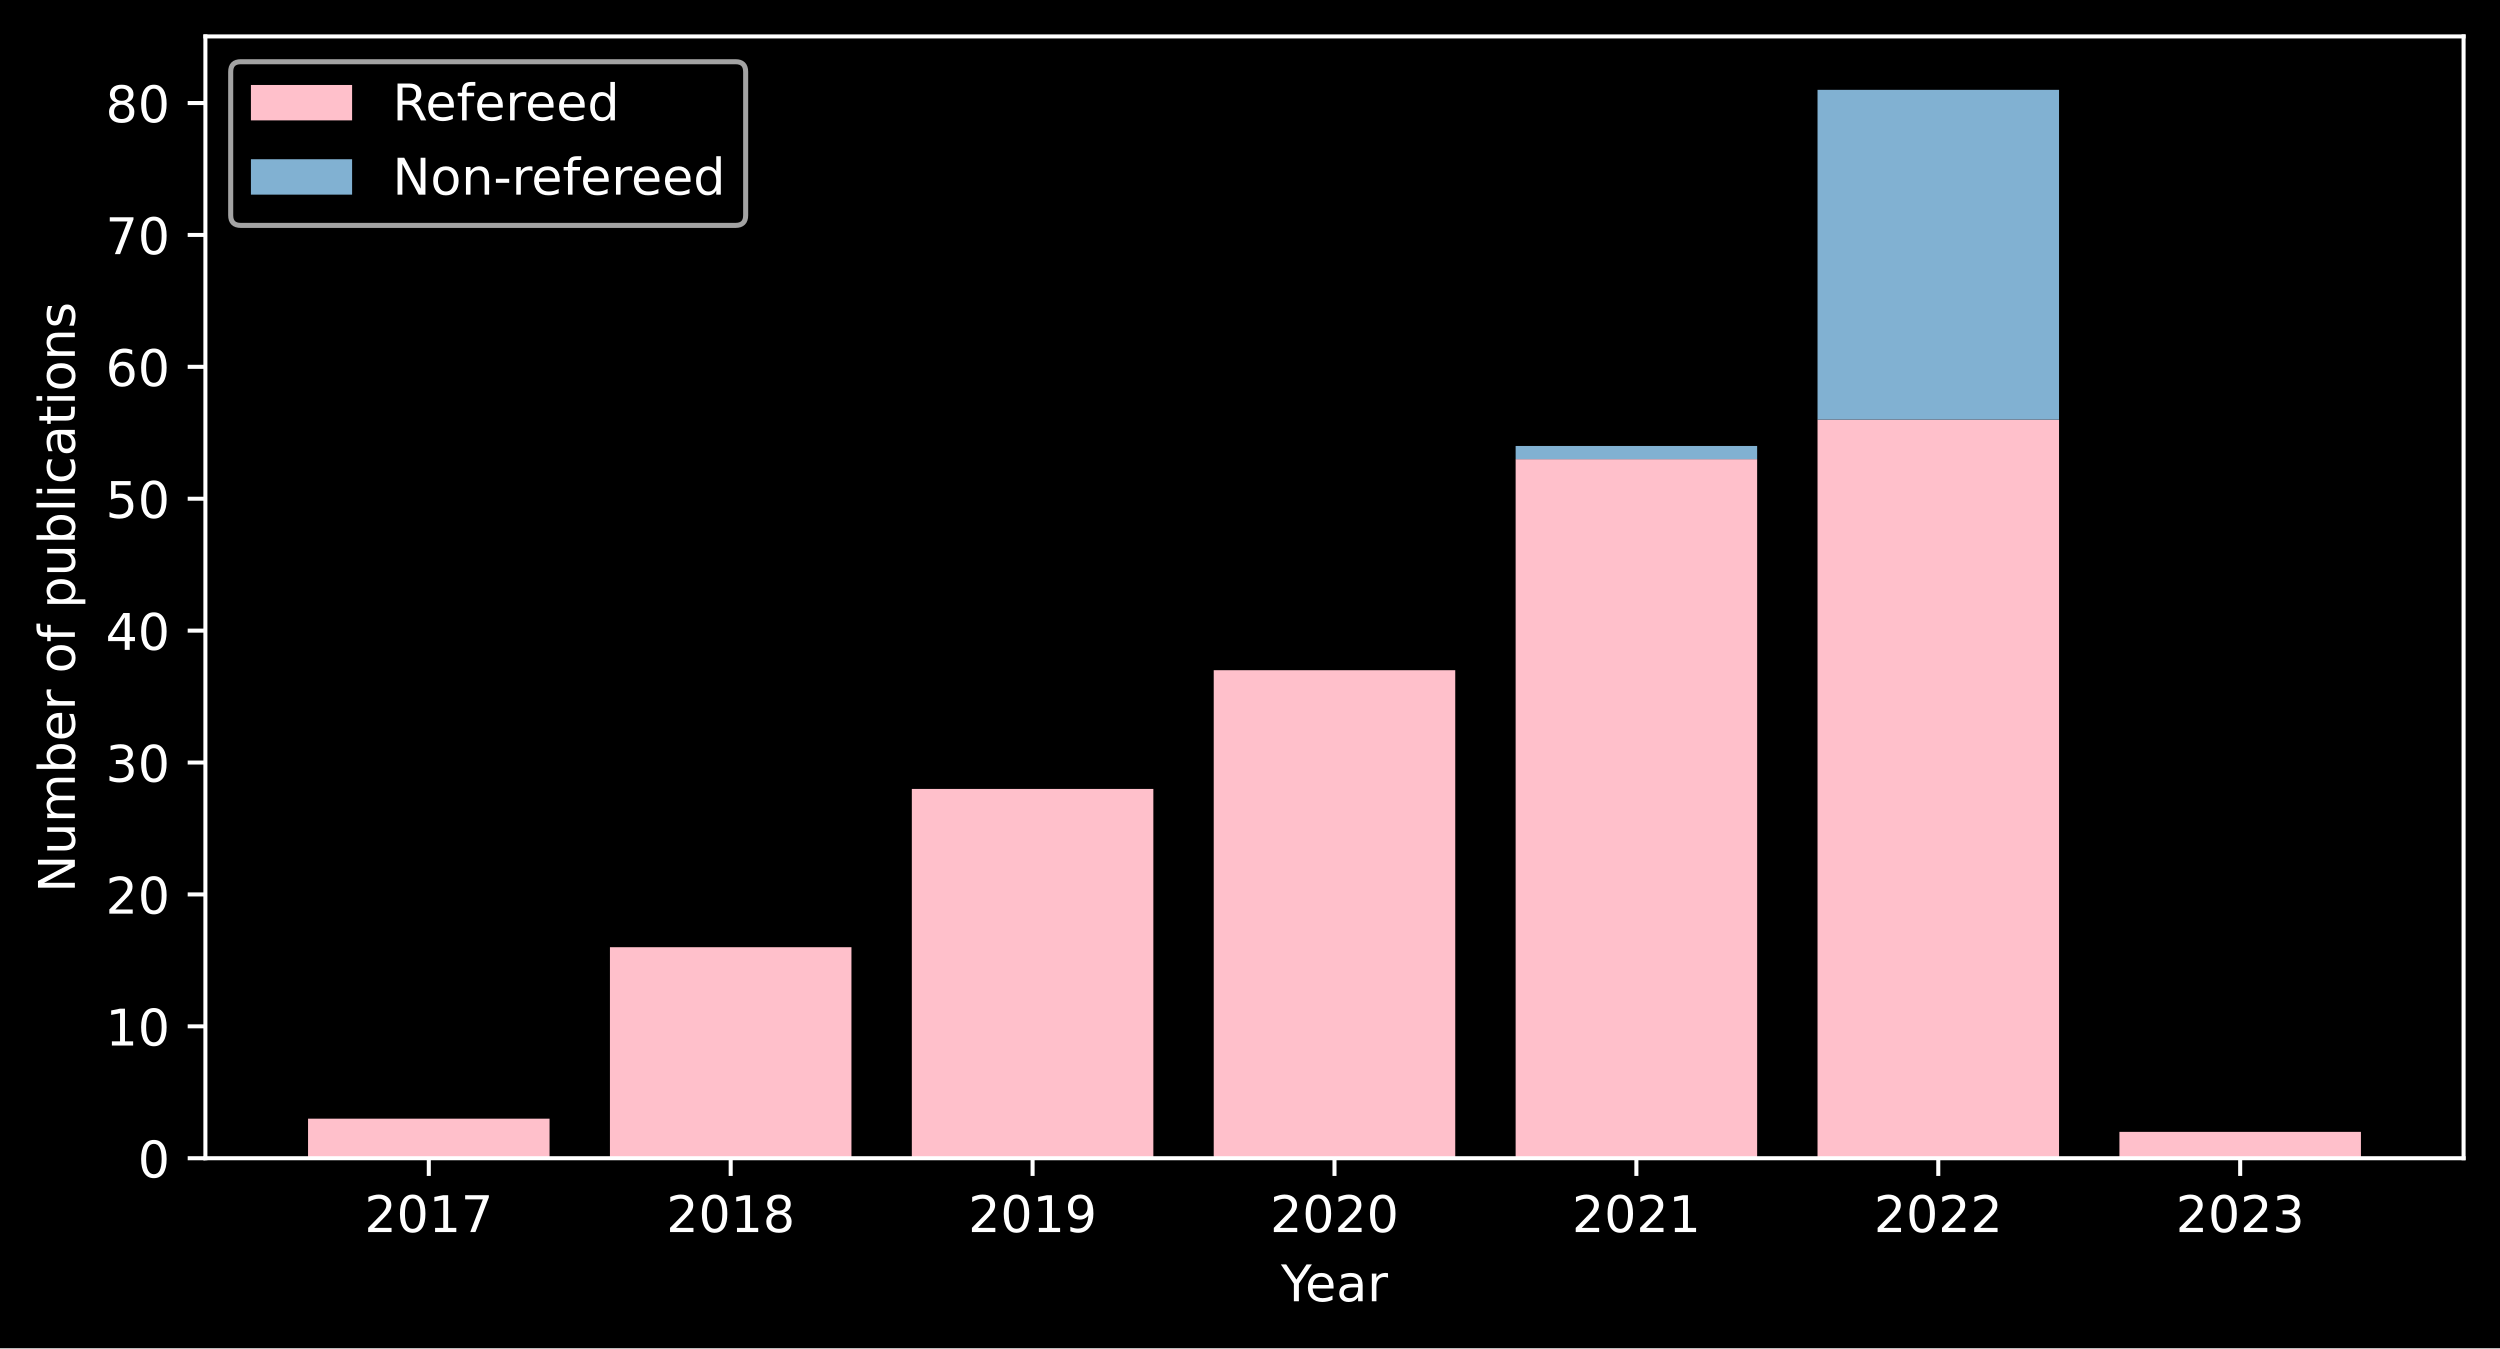
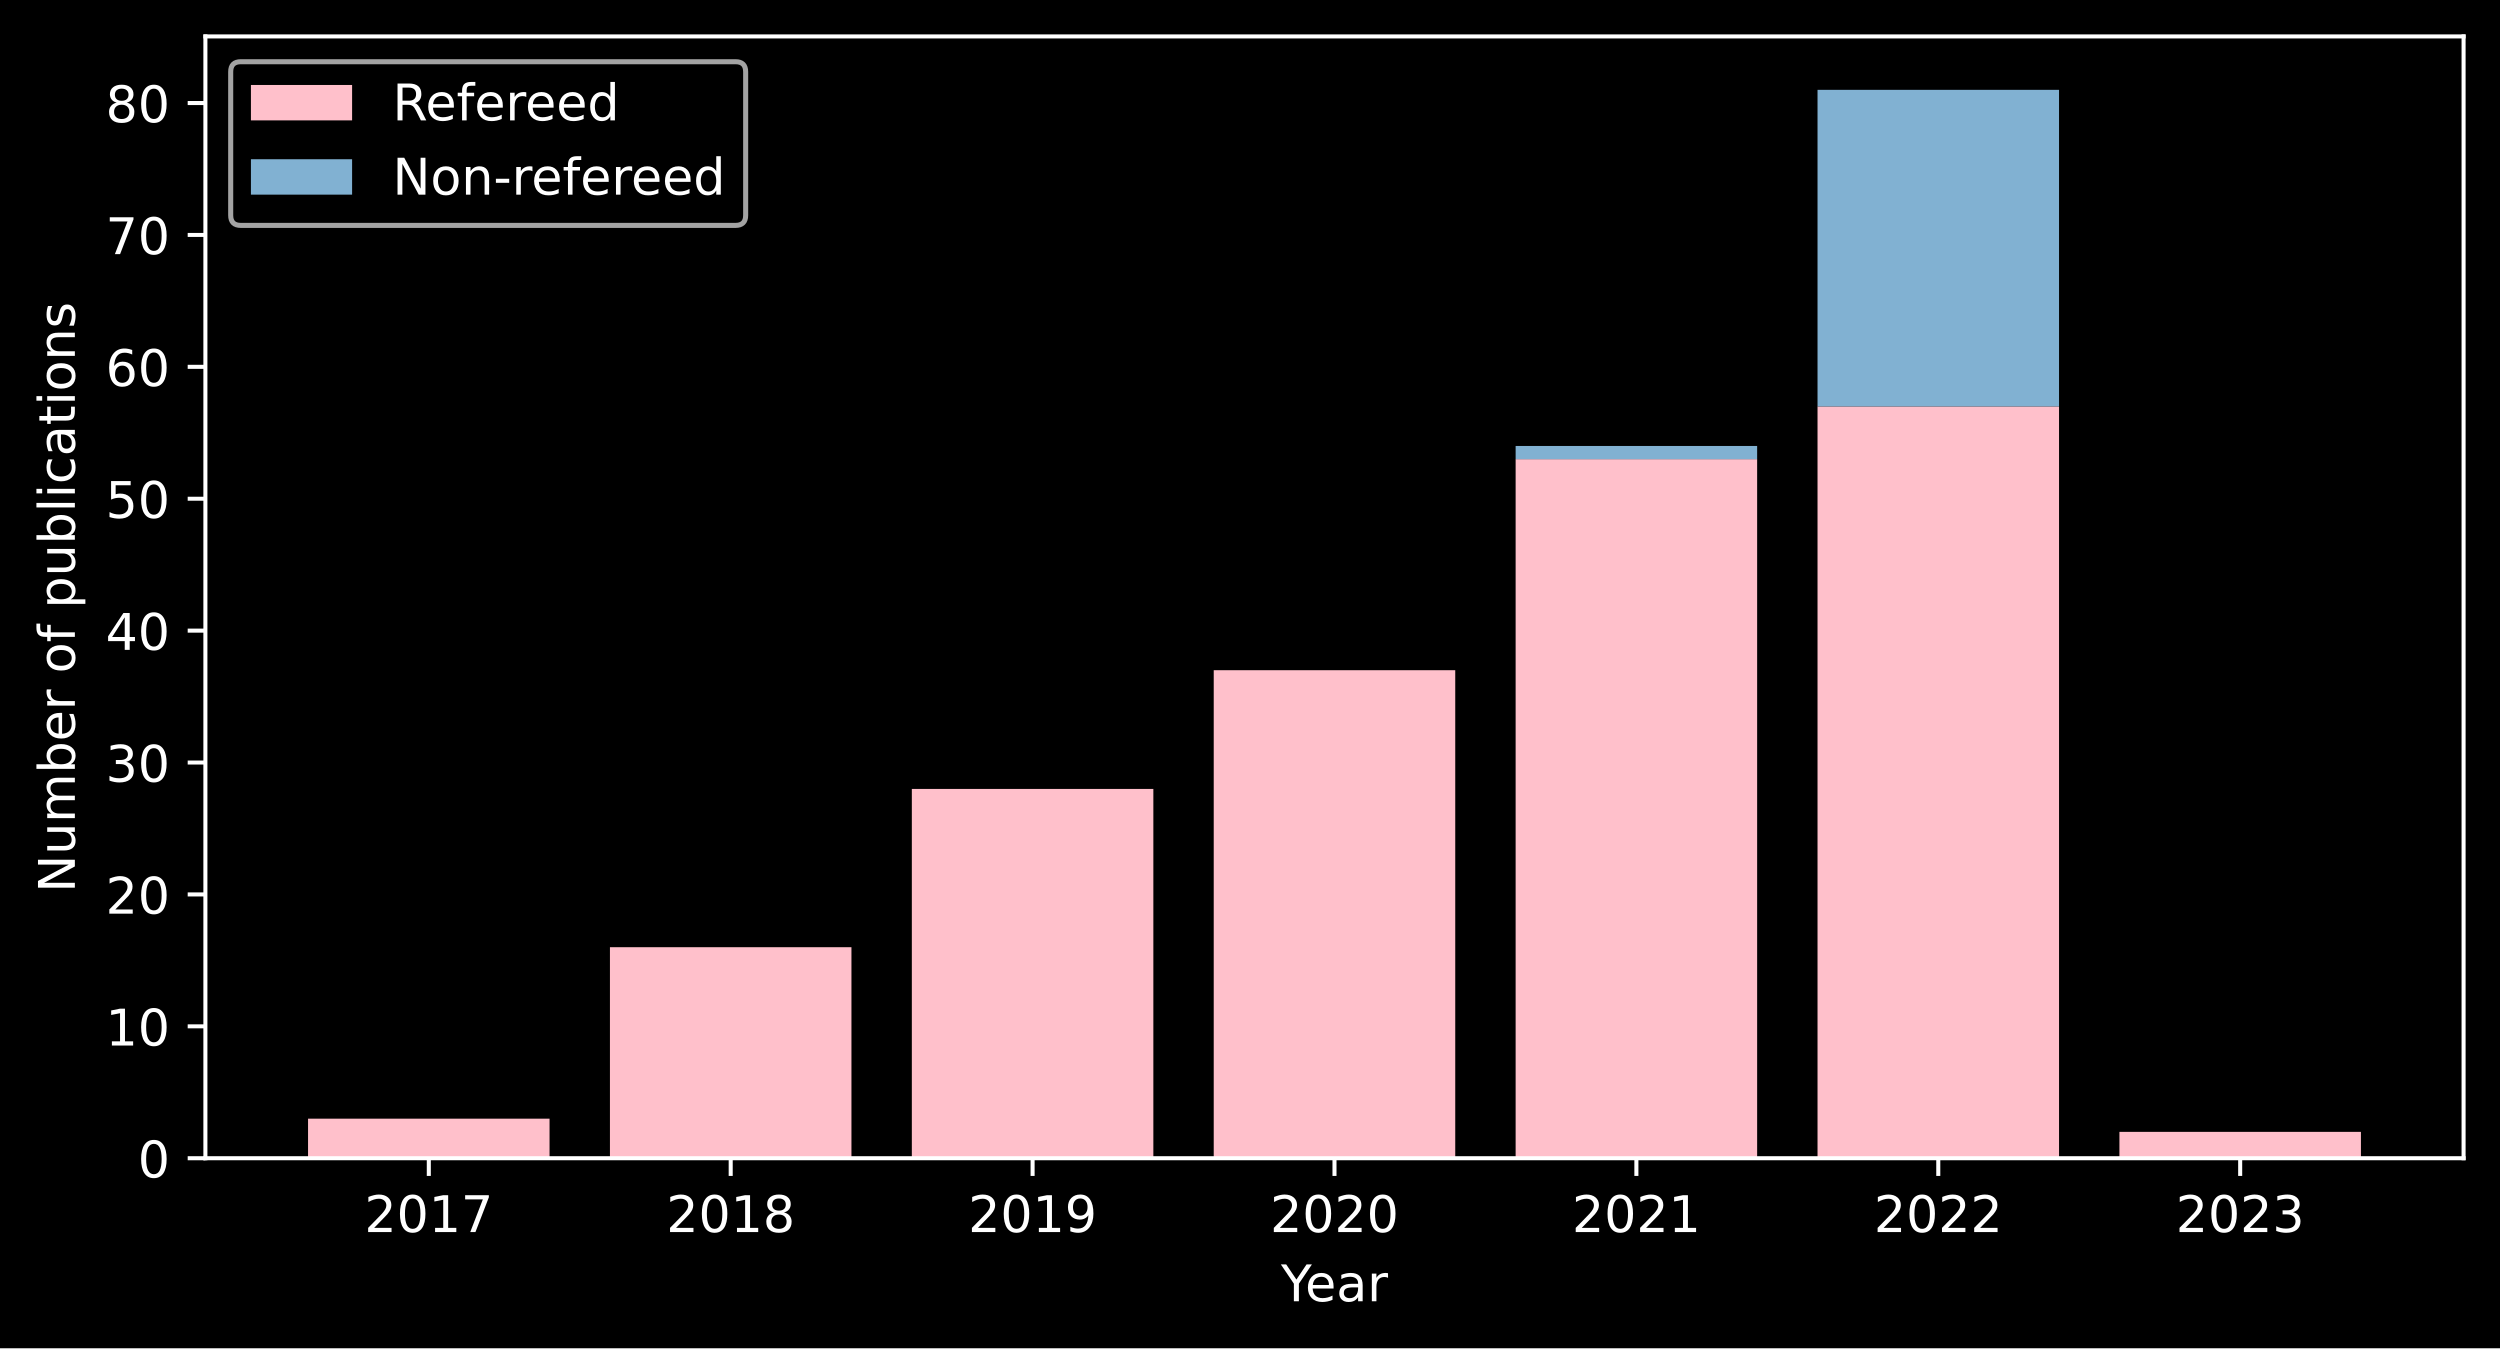
<svg xmlns="http://www.w3.org/2000/svg" xmlns:xlink="http://www.w3.org/1999/xlink" width="494.203pt" height="266.516pt" viewBox="0 0 494.203 266.516" version="1.1">
  <defs>
    <style type="text/css">*{stroke-linejoin: round; stroke-linecap: butt}</style>
  </defs>
  <g id="figure_1">
    <g id="patch_1">
      <path d="M 0 266.516  L 494.203 266.516  L 494.203 0  L 0 0  z " />
    </g>
    <g id="axes_1">
      <g id="patch_2">
        <path d="M 40.603 228.96  L 487.003 228.96  L 487.003 7.2  L 40.603 7.2  z " />
      </g>
      <g id="patch_3">
-         <path d="M 418.969 228.96  L 466.712 228.96  L 466.712 223.745  L 418.969 223.745  z " clip-path="url(#p538fa341fb)" style="fill: #ffc0cb" />
+         <path d="M 418.969 228.96  L 466.712 228.96  L 466.712 223.745  L 418.969 223.745  z " clip-path="url(#p622ec186ce)" style="fill: #ffc0cb" />
      </g>
      <g id="patch_4">
-         <path d="M 359.29 228.96  L 407.033 228.96  L 407.033 82.945  L 359.29 82.945  z " clip-path="url(#p538fa341fb)" style="fill: #ffc0cb" />
+         <path d="M 359.29 228.96  L 407.033 228.96  L 407.033 80.338  L 359.29 80.338  z " clip-path="url(#p622ec186ce)" style="fill: #ffc0cb" />
      </g>
      <g id="patch_5">
-         <path d="M 299.611 228.96  L 347.354 228.96  L 347.354 90.767  L 299.611 90.767  z " clip-path="url(#p538fa341fb)" style="fill: #ffc0cb" />
+         <path d="M 299.611 228.96  L 347.354 228.96  L 347.354 90.767  L 299.611 90.767  z " clip-path="url(#p622ec186ce)" style="fill: #ffc0cb" />
      </g>
      <g id="patch_6">
-         <path d="M 239.931 228.96  L 287.675 228.96  L 287.675 132.486  L 239.931 132.486  z " clip-path="url(#p538fa341fb)" style="fill: #ffc0cb" />
+         <path d="M 239.931 228.96  L 287.675 228.96  L 287.675 132.486  L 239.931 132.486  z " clip-path="url(#p622ec186ce)" style="fill: #ffc0cb" />
      </g>
      <g id="patch_7">
-         <path d="M 180.252 228.96  L 227.996 228.96  L 227.996 155.953  L 180.252 155.953  z " clip-path="url(#p538fa341fb)" style="fill: #ffc0cb" />
+         <path d="M 180.252 228.96  L 227.996 228.96  L 227.996 155.953  L 180.252 155.953  z " clip-path="url(#p622ec186ce)" style="fill: #ffc0cb" />
      </g>
      <g id="patch_8">
-         <path d="M 120.573 228.96  L 168.316 228.96  L 168.316 187.241  L 120.573 187.241  z " clip-path="url(#p538fa341fb)" style="fill: #ffc0cb" />
+         <path d="M 120.573 228.96  L 168.316 228.96  L 168.316 187.241  L 120.573 187.241  z " clip-path="url(#p622ec186ce)" style="fill: #ffc0cb" />
      </g>
      <g id="patch_9">
-         <path d="M 60.894 228.96  L 108.637 228.96  L 108.637 221.138  L 60.894 221.138  z " clip-path="url(#p538fa341fb)" style="fill: #ffc0cb" />
+         <path d="M 60.894 228.96  L 108.637 228.96  L 108.637 221.138  L 60.894 221.138  z " clip-path="url(#p622ec186ce)" style="fill: #ffc0cb" />
      </g>
      <g id="patch_10">
-         <path d="M 418.969 223.745  L 466.712 223.745  L 466.712 223.745  L 418.969 223.745  z " clip-path="url(#p538fa341fb)" style="fill: #81b1d2" />
+         <path d="M 418.969 223.745  L 466.712 223.745  L 466.712 223.745  L 418.969 223.745  z " clip-path="url(#p622ec186ce)" style="fill: #81b1d2" />
      </g>
      <g id="patch_11">
-         <path d="M 359.29 82.945  L 407.033 82.945  L 407.033 17.76  L 359.29 17.76  z " clip-path="url(#p538fa341fb)" style="fill: #81b1d2" />
+         <path d="M 359.29 80.338  L 407.033 80.338  L 407.033 17.76  L 359.29 17.76  z " clip-path="url(#p622ec186ce)" style="fill: #81b1d2" />
      </g>
      <g id="patch_12">
-         <path d="M 299.611 90.767  L 347.354 90.767  L 347.354 88.16  L 299.611 88.16  z " clip-path="url(#p538fa341fb)" style="fill: #81b1d2" />
+         <path d="M 299.611 90.767  L 347.354 90.767  L 347.354 88.16  L 299.611 88.16  z " clip-path="url(#p622ec186ce)" style="fill: #81b1d2" />
      </g>
      <g id="patch_13">
-         <path d="M 239.931 132.486  L 287.675 132.486  L 287.675 132.486  L 239.931 132.486  z " clip-path="url(#p538fa341fb)" style="fill: #81b1d2" />
+         <path d="M 239.931 132.486  L 287.675 132.486  L 287.675 132.486  L 239.931 132.486  z " clip-path="url(#p622ec186ce)" style="fill: #81b1d2" />
      </g>
      <g id="patch_14">
-         <path d="M 180.252 155.953  L 227.996 155.953  L 227.996 155.953  L 180.252 155.953  z " clip-path="url(#p538fa341fb)" style="fill: #81b1d2" />
+         <path d="M 180.252 155.953  L 227.996 155.953  L 227.996 155.953  L 180.252 155.953  z " clip-path="url(#p622ec186ce)" style="fill: #81b1d2" />
      </g>
      <g id="patch_15">
-         <path d="M 120.573 187.241  L 168.316 187.241  L 168.316 187.241  L 120.573 187.241  z " clip-path="url(#p538fa341fb)" style="fill: #81b1d2" />
+         <path d="M 120.573 187.241  L 168.316 187.241  L 168.316 187.241  L 120.573 187.241  z " clip-path="url(#p622ec186ce)" style="fill: #81b1d2" />
      </g>
      <g id="patch_16">
-         <path d="M 60.894 221.138  L 108.637 221.138  L 108.637 221.138  L 60.894 221.138  z " clip-path="url(#p538fa341fb)" style="fill: #81b1d2" />
+         <path d="M 60.894 221.138  L 108.637 221.138  L 108.637 221.138  L 60.894 221.138  z " clip-path="url(#p622ec186ce)" style="fill: #81b1d2" />
      </g>
      <g id="matplotlib.axis_1">
        <g id="xtick_1">
          <g id="line2d_1">
            <defs>
-               <path id="m6d3c8de618" d="M 0 0  L 0 3.5  " style="stroke: #ffffff; stroke-width: 0.8" />
-             </defs>
-             <g>
-               <use xlink:href="#m6d3c8de618" x="442.841" y="228.96" style="fill: #ffffff; stroke: #ffffff; stroke-width: 0.8" />
+               <path id="m36bd8ba1b0" d="M 0 0  L 0 3.5  " style="stroke: #ffffff; stroke-width: 0.8" />
+             </defs>
+             <g>
+               <use xlink:href="#m36bd8ba1b0" x="442.841" y="228.96" style="fill: #ffffff; stroke: #ffffff; stroke-width: 0.8" />
            </g>
          </g>
          <g id="text_1">
            <g style="fill: #ffffff" transform="translate(430.1156 243.5584) scale(0.1 -0.1)">
              <defs>
                <path id="DejaVuSans-32" d="M 1228 531  L 3431 531  L 3431 0  L 469 0  L 469 531  Q 828 903 1448 1529  Q 2069 2156 2228 2338  Q 2531 2678 2651 2914  Q 2772 3150 2772 3378  Q 2772 3750 2511 3984  Q 2250 4219 1831 4219  Q 1534 4219 1204 4116  Q 875 4013 500 3803  L 500 4441  Q 881 4594 1212 4672  Q 1544 4750 1819 4750  Q 2544 4750 2975 4387  Q 3406 4025 3406 3419  Q 3406 3131 3298 2873  Q 3191 2616 2906 2266  Q 2828 2175 2409 1742  Q 1991 1309 1228 531  z " transform="scale(0.015625)" />
                <path id="DejaVuSans-30" d="M 2034 4250  Q 1547 4250 1301 3770  Q 1056 3291 1056 2328  Q 1056 1369 1301 889  Q 1547 409 2034 409  Q 2525 409 2770 889  Q 3016 1369 3016 2328  Q 3016 3291 2770 3770  Q 2525 4250 2034 4250  z M 2034 4750  Q 2819 4750 3233 4129  Q 3647 3509 3647 2328  Q 3647 1150 3233 529  Q 2819 -91 2034 -91  Q 1250 -91 836 529  Q 422 1150 422 2328  Q 422 3509 836 4129  Q 1250 4750 2034 4750  z " transform="scale(0.015625)" />
                <path id="DejaVuSans-33" d="M 2597 2516  Q 3050 2419 3304 2112  Q 3559 1806 3559 1356  Q 3559 666 3084 287  Q 2609 -91 1734 -91  Q 1441 -91 1130 -33  Q 819 25 488 141  L 488 750  Q 750 597 1062 519  Q 1375 441 1716 441  Q 2309 441 2620 675  Q 2931 909 2931 1356  Q 2931 1769 2642 2001  Q 2353 2234 1838 2234  L 1294 2234  L 1294 2753  L 1863 2753  Q 2328 2753 2575 2939  Q 2822 3125 2822 3475  Q 2822 3834 2567 4026  Q 2313 4219 1838 4219  Q 1578 4219 1281 4162  Q 984 4106 628 3988  L 628 4550  Q 988 4650 1302 4700  Q 1616 4750 1894 4750  Q 2613 4750 3031 4423  Q 3450 4097 3450 3541  Q 3450 3153 3228 2886  Q 3006 2619 2597 2516  z " transform="scale(0.015625)" />
              </defs>
              <use xlink:href="#DejaVuSans-32" />
              <use xlink:href="#DejaVuSans-30" x="63.623" />
              <use xlink:href="#DejaVuSans-32" x="127.246" />
              <use xlink:href="#DejaVuSans-33" x="190.869" />
            </g>
          </g>
        </g>
        <g id="xtick_2">
          <g id="line2d_2">
            <g>
-               <use xlink:href="#m6d3c8de618" x="383.161" y="228.96" style="fill: #ffffff; stroke: #ffffff; stroke-width: 0.8" />
+               <use xlink:href="#m36bd8ba1b0" x="383.161" y="228.96" style="fill: #ffffff; stroke: #ffffff; stroke-width: 0.8" />
            </g>
          </g>
          <g id="text_2">
            <g style="fill: #ffffff" transform="translate(370.4364 243.5584) scale(0.1 -0.1)">
              <use xlink:href="#DejaVuSans-32" />
              <use xlink:href="#DejaVuSans-30" x="63.623" />
              <use xlink:href="#DejaVuSans-32" x="127.246" />
              <use xlink:href="#DejaVuSans-32" x="190.869" />
            </g>
          </g>
        </g>
        <g id="xtick_3">
          <g id="line2d_3">
            <g>
-               <use xlink:href="#m6d3c8de618" x="323.482" y="228.96" style="fill: #ffffff; stroke: #ffffff; stroke-width: 0.8" />
+               <use xlink:href="#m36bd8ba1b0" x="323.482" y="228.96" style="fill: #ffffff; stroke: #ffffff; stroke-width: 0.8" />
            </g>
          </g>
          <g id="text_3">
            <g style="fill: #ffffff" transform="translate(310.7573 243.5584) scale(0.1 -0.1)">
              <defs>
                <path id="DejaVuSans-31" d="M 794 531  L 1825 531  L 1825 4091  L 703 3866  L 703 4441  L 1819 4666  L 2450 4666  L 2450 531  L 3481 531  L 3481 0  L 794 0  L 794 531  z " transform="scale(0.015625)" />
              </defs>
              <use xlink:href="#DejaVuSans-32" />
              <use xlink:href="#DejaVuSans-30" x="63.623" />
              <use xlink:href="#DejaVuSans-32" x="127.246" />
              <use xlink:href="#DejaVuSans-31" x="190.869" />
            </g>
          </g>
        </g>
        <g id="xtick_4">
          <g id="line2d_4">
            <g>
-               <use xlink:href="#m6d3c8de618" x="263.803" y="228.96" style="fill: #ffffff; stroke: #ffffff; stroke-width: 0.8" />
+               <use xlink:href="#m36bd8ba1b0" x="263.803" y="228.96" style="fill: #ffffff; stroke: #ffffff; stroke-width: 0.8" />
            </g>
          </g>
          <g id="text_4">
            <g style="fill: #ffffff" transform="translate(251.0781 243.5584) scale(0.1 -0.1)">
              <use xlink:href="#DejaVuSans-32" />
              <use xlink:href="#DejaVuSans-30" x="63.623" />
              <use xlink:href="#DejaVuSans-32" x="127.246" />
              <use xlink:href="#DejaVuSans-30" x="190.869" />
            </g>
          </g>
        </g>
        <g id="xtick_5">
          <g id="line2d_5">
            <g>
-               <use xlink:href="#m6d3c8de618" x="204.124" y="228.96" style="fill: #ffffff; stroke: #ffffff; stroke-width: 0.8" />
+               <use xlink:href="#m36bd8ba1b0" x="204.124" y="228.96" style="fill: #ffffff; stroke: #ffffff; stroke-width: 0.8" />
            </g>
          </g>
          <g id="text_5">
            <g style="fill: #ffffff" transform="translate(191.399 243.5584) scale(0.1 -0.1)">
              <defs>
                <path id="DejaVuSans-39" d="M 703 97  L 703 672  Q 941 559 1184 500  Q 1428 441 1663 441  Q 2288 441 2617 861  Q 2947 1281 2994 2138  Q 2813 1869 2534 1725  Q 2256 1581 1919 1581  Q 1219 1581 811 2004  Q 403 2428 403 3163  Q 403 3881 828 4315  Q 1253 4750 1959 4750  Q 2769 4750 3195 4129  Q 3622 3509 3622 2328  Q 3622 1225 3098 567  Q 2575 -91 1691 -91  Q 1453 -91 1209 -44  Q 966 3 703 97  z M 1959 2075  Q 2384 2075 2632 2365  Q 2881 2656 2881 3163  Q 2881 3666 2632 3958  Q 2384 4250 1959 4250  Q 1534 4250 1286 3958  Q 1038 3666 1038 3163  Q 1038 2656 1286 2365  Q 1534 2075 1959 2075  z " transform="scale(0.015625)" />
              </defs>
              <use xlink:href="#DejaVuSans-32" />
              <use xlink:href="#DejaVuSans-30" x="63.623" />
              <use xlink:href="#DejaVuSans-31" x="127.246" />
              <use xlink:href="#DejaVuSans-39" x="190.869" />
            </g>
          </g>
        </g>
        <g id="xtick_6">
          <g id="line2d_6">
            <g>
-               <use xlink:href="#m6d3c8de618" x="144.445" y="228.96" style="fill: #ffffff; stroke: #ffffff; stroke-width: 0.8" />
+               <use xlink:href="#m36bd8ba1b0" x="144.445" y="228.96" style="fill: #ffffff; stroke: #ffffff; stroke-width: 0.8" />
            </g>
          </g>
          <g id="text_6">
            <g style="fill: #ffffff" transform="translate(131.7198 243.5584) scale(0.1 -0.1)">
              <defs>
                <path id="DejaVuSans-38" d="M 2034 2216  Q 1584 2216 1326 1975  Q 1069 1734 1069 1313  Q 1069 891 1326 650  Q 1584 409 2034 409  Q 2484 409 2743 651  Q 3003 894 3003 1313  Q 3003 1734 2745 1975  Q 2488 2216 2034 2216  z M 1403 2484  Q 997 2584 770 2862  Q 544 3141 544 3541  Q 544 4100 942 4425  Q 1341 4750 2034 4750  Q 2731 4750 3128 4425  Q 3525 4100 3525 3541  Q 3525 3141 3298 2862  Q 3072 2584 2669 2484  Q 3125 2378 3379 2068  Q 3634 1759 3634 1313  Q 3634 634 3220 271  Q 2806 -91 2034 -91  Q 1263 -91 848 271  Q 434 634 434 1313  Q 434 1759 690 2068  Q 947 2378 1403 2484  z M 1172 3481  Q 1172 3119 1398 2916  Q 1625 2713 2034 2713  Q 2441 2713 2670 2916  Q 2900 3119 2900 3481  Q 2900 3844 2670 4047  Q 2441 4250 2034 4250  Q 1625 4250 1398 4047  Q 1172 3844 1172 3481  z " transform="scale(0.015625)" />
              </defs>
              <use xlink:href="#DejaVuSans-32" />
              <use xlink:href="#DejaVuSans-30" x="63.623" />
              <use xlink:href="#DejaVuSans-31" x="127.246" />
              <use xlink:href="#DejaVuSans-38" x="190.869" />
            </g>
          </g>
        </g>
        <g id="xtick_7">
          <g id="line2d_7">
            <g>
-               <use xlink:href="#m6d3c8de618" x="84.766" y="228.96" style="fill: #ffffff; stroke: #ffffff; stroke-width: 0.8" />
+               <use xlink:href="#m36bd8ba1b0" x="84.766" y="228.96" style="fill: #ffffff; stroke: #ffffff; stroke-width: 0.8" />
            </g>
          </g>
          <g id="text_7">
            <g style="fill: #ffffff" transform="translate(72.04069 243.5584) scale(0.1 -0.1)">
              <defs>
                <path id="DejaVuSans-37" d="M 525 4666  L 3525 4666  L 3525 4397  L 1831 0  L 1172 0  L 2766 4134  L 525 4134  L 525 4666  z " transform="scale(0.015625)" />
              </defs>
              <use xlink:href="#DejaVuSans-32" />
              <use xlink:href="#DejaVuSans-30" x="63.623" />
              <use xlink:href="#DejaVuSans-31" x="127.246" />
              <use xlink:href="#DejaVuSans-37" x="190.869" />
            </g>
          </g>
        </g>
        <g id="text_8">
          <g style="fill: #ffffff" transform="translate(253.2156 257.2366) scale(0.1 -0.1)">
            <defs>
              <path id="DejaVuSans-59" d="M -13 4666  L 666 4666  L 1959 2747  L 3244 4666  L 3922 4666  L 2272 2222  L 2272 0  L 1638 0  L 1638 2222  L -13 4666  z " transform="scale(0.015625)" />
              <path id="DejaVuSans-65" d="M 3597 1894  L 3597 1613  L 953 1613  Q 991 1019 1311 708  Q 1631 397 2203 397  Q 2534 397 2845 478  Q 3156 559 3463 722  L 3463 178  Q 3153 47 2828 -22  Q 2503 -91 2169 -91  Q 1331 -91 842 396  Q 353 884 353 1716  Q 353 2575 817 3079  Q 1281 3584 2069 3584  Q 2775 3584 3186 3129  Q 3597 2675 3597 1894  z M 3022 2063  Q 3016 2534 2758 2815  Q 2500 3097 2075 3097  Q 1594 3097 1305 2825  Q 1016 2553 972 2059  L 3022 2063  z " transform="scale(0.015625)" />
              <path id="DejaVuSans-61" d="M 2194 1759  Q 1497 1759 1228 1600  Q 959 1441 959 1056  Q 959 750 1161 570  Q 1363 391 1709 391  Q 2188 391 2477 730  Q 2766 1069 2766 1631  L 2766 1759  L 2194 1759  z M 3341 1997  L 3341 0  L 2766 0  L 2766 531  Q 2569 213 2275 61  Q 1981 -91 1556 -91  Q 1019 -91 701 211  Q 384 513 384 1019  Q 384 1609 779 1909  Q 1175 2209 1959 2209  L 2766 2209  L 2766 2266  Q 2766 2663 2505 2880  Q 2244 3097 1772 3097  Q 1472 3097 1187 3025  Q 903 2953 641 2809  L 641 3341  Q 956 3463 1253 3523  Q 1550 3584 1831 3584  Q 2591 3584 2966 3190  Q 3341 2797 3341 1997  z " transform="scale(0.015625)" />
              <path id="DejaVuSans-72" d="M 2631 2963  Q 2534 3019 2420 3045  Q 2306 3072 2169 3072  Q 1681 3072 1420 2755  Q 1159 2438 1159 1844  L 1159 0  L 581 0  L 581 3500  L 1159 3500  L 1159 2956  Q 1341 3275 1631 3429  Q 1922 3584 2338 3584  Q 2397 3584 2469 3576  Q 2541 3569 2628 3553  L 2631 2963  z " transform="scale(0.015625)" />
            </defs>
            <use xlink:href="#DejaVuSans-59" />
            <use xlink:href="#DejaVuSans-65" x="47.834" />
            <use xlink:href="#DejaVuSans-61" x="109.357" />
            <use xlink:href="#DejaVuSans-72" x="170.637" />
          </g>
        </g>
      </g>
      <g id="matplotlib.axis_2">
        <g id="ytick_1">
          <g id="line2d_8">
            <defs>
-               <path id="mf0d086629b" d="M 0 0  L -3.5 0  " style="stroke: #ffffff; stroke-width: 0.8" />
-             </defs>
-             <g>
-               <use xlink:href="#mf0d086629b" x="40.603" y="228.96" style="fill: #ffffff; stroke: #ffffff; stroke-width: 0.8" />
+               <path id="m4c72cb2cba" d="M 0 0  L -3.5 0  " style="stroke: #ffffff; stroke-width: 0.8" />
+             </defs>
+             <g>
+               <use xlink:href="#m4c72cb2cba" x="40.603" y="228.96" style="fill: #ffffff; stroke: #ffffff; stroke-width: 0.8" />
            </g>
          </g>
          <g id="text_9">
            <g style="fill: #ffffff" transform="translate(27.24063 232.7592) scale(0.1 -0.1)">
              <use xlink:href="#DejaVuSans-30" />
            </g>
          </g>
        </g>
        <g id="ytick_2">
          <g id="line2d_9">
            <g>
-               <use xlink:href="#mf0d086629b" x="40.603" y="202.886" style="fill: #ffffff; stroke: #ffffff; stroke-width: 0.8" />
+               <use xlink:href="#m4c72cb2cba" x="40.603" y="202.886" style="fill: #ffffff; stroke: #ffffff; stroke-width: 0.8" />
            </g>
          </g>
          <g id="text_10">
            <g style="fill: #ffffff" transform="translate(20.87813 206.6851) scale(0.1 -0.1)">
              <use xlink:href="#DejaVuSans-31" />
              <use xlink:href="#DejaVuSans-30" x="63.623" />
            </g>
          </g>
        </g>
        <g id="ytick_3">
          <g id="line2d_10">
            <g>
-               <use xlink:href="#mf0d086629b" x="40.603" y="176.812" style="fill: #ffffff; stroke: #ffffff; stroke-width: 0.8" />
+               <use xlink:href="#m4c72cb2cba" x="40.603" y="176.812" style="fill: #ffffff; stroke: #ffffff; stroke-width: 0.8" />
            </g>
          </g>
          <g id="text_11">
            <g style="fill: #ffffff" transform="translate(20.87813 180.6111) scale(0.1 -0.1)">
              <use xlink:href="#DejaVuSans-32" />
              <use xlink:href="#DejaVuSans-30" x="63.623" />
            </g>
          </g>
        </g>
        <g id="ytick_4">
          <g id="line2d_11">
            <g>
-               <use xlink:href="#mf0d086629b" x="40.603" y="150.738" style="fill: #ffffff; stroke: #ffffff; stroke-width: 0.8" />
+               <use xlink:href="#m4c72cb2cba" x="40.603" y="150.738" style="fill: #ffffff; stroke: #ffffff; stroke-width: 0.8" />
            </g>
          </g>
          <g id="text_12">
            <g style="fill: #ffffff" transform="translate(20.87813 154.537) scale(0.1 -0.1)">
              <use xlink:href="#DejaVuSans-33" />
              <use xlink:href="#DejaVuSans-30" x="63.623" />
            </g>
          </g>
        </g>
        <g id="ytick_5">
          <g id="line2d_12">
            <g>
-               <use xlink:href="#mf0d086629b" x="40.603" y="124.664" style="fill: #ffffff; stroke: #ffffff; stroke-width: 0.8" />
+               <use xlink:href="#m4c72cb2cba" x="40.603" y="124.664" style="fill: #ffffff; stroke: #ffffff; stroke-width: 0.8" />
            </g>
          </g>
          <g id="text_13">
            <g style="fill: #ffffff" transform="translate(20.87813 128.4629) scale(0.1 -0.1)">
              <defs>
                <path id="DejaVuSans-34" d="M 2419 4116  L 825 1625  L 2419 1625  L 2419 4116  z M 2253 4666  L 3047 4666  L 3047 1625  L 3713 1625  L 3713 1100  L 3047 1100  L 3047 0  L 2419 0  L 2419 1100  L 313 1100  L 313 1709  L 2253 4666  z " transform="scale(0.015625)" />
              </defs>
              <use xlink:href="#DejaVuSans-34" />
              <use xlink:href="#DejaVuSans-30" x="63.623" />
            </g>
          </g>
        </g>
        <g id="ytick_6">
          <g id="line2d_13">
            <g>
-               <use xlink:href="#mf0d086629b" x="40.603" y="98.59" style="fill: #ffffff; stroke: #ffffff; stroke-width: 0.8" />
+               <use xlink:href="#m4c72cb2cba" x="40.603" y="98.59" style="fill: #ffffff; stroke: #ffffff; stroke-width: 0.8" />
            </g>
          </g>
          <g id="text_14">
            <g style="fill: #ffffff" transform="translate(20.87813 102.3888) scale(0.1 -0.1)">
              <defs>
                <path id="DejaVuSans-35" d="M 691 4666  L 3169 4666  L 3169 4134  L 1269 4134  L 1269 2991  Q 1406 3038 1543 3061  Q 1681 3084 1819 3084  Q 2600 3084 3056 2656  Q 3513 2228 3513 1497  Q 3513 744 3044 326  Q 2575 -91 1722 -91  Q 1428 -91 1123 -41  Q 819 9 494 109  L 494 744  Q 775 591 1075 516  Q 1375 441 1709 441  Q 2250 441 2565 725  Q 2881 1009 2881 1497  Q 2881 1984 2565 2268  Q 2250 2553 1709 2553  Q 1456 2553 1204 2497  Q 953 2441 691 2322  L 691 4666  z " transform="scale(0.015625)" />
              </defs>
              <use xlink:href="#DejaVuSans-35" />
              <use xlink:href="#DejaVuSans-30" x="63.623" />
            </g>
          </g>
        </g>
        <g id="ytick_7">
          <g id="line2d_14">
            <g>
-               <use xlink:href="#mf0d086629b" x="40.603" y="72.516" style="fill: #ffffff; stroke: #ffffff; stroke-width: 0.8" />
+               <use xlink:href="#m4c72cb2cba" x="40.603" y="72.516" style="fill: #ffffff; stroke: #ffffff; stroke-width: 0.8" />
            </g>
          </g>
          <g id="text_15">
            <g style="fill: #ffffff" transform="translate(20.87813 76.31477) scale(0.1 -0.1)">
              <defs>
                <path id="DejaVuSans-36" d="M 2113 2584  Q 1688 2584 1439 2293  Q 1191 2003 1191 1497  Q 1191 994 1439 701  Q 1688 409 2113 409  Q 2538 409 2786 701  Q 3034 994 3034 1497  Q 3034 2003 2786 2293  Q 2538 2584 2113 2584  z M 3366 4563  L 3366 3988  Q 3128 4100 2886 4159  Q 2644 4219 2406 4219  Q 1781 4219 1451 3797  Q 1122 3375 1075 2522  Q 1259 2794 1537 2939  Q 1816 3084 2150 3084  Q 2853 3084 3261 2657  Q 3669 2231 3669 1497  Q 3669 778 3244 343  Q 2819 -91 2113 -91  Q 1303 -91 875 529  Q 447 1150 447 2328  Q 447 3434 972 4092  Q 1497 4750 2381 4750  Q 2619 4750 2861 4703  Q 3103 4656 3366 4563  z " transform="scale(0.015625)" />
              </defs>
              <use xlink:href="#DejaVuSans-36" />
              <use xlink:href="#DejaVuSans-30" x="63.623" />
            </g>
          </g>
        </g>
        <g id="ytick_8">
          <g id="line2d_15">
            <g>
-               <use xlink:href="#mf0d086629b" x="40.603" y="46.441" style="fill: #ffffff; stroke: #ffffff; stroke-width: 0.8" />
+               <use xlink:href="#m4c72cb2cba" x="40.603" y="46.441" style="fill: #ffffff; stroke: #ffffff; stroke-width: 0.8" />
            </g>
          </g>
          <g id="text_16">
            <g style="fill: #ffffff" transform="translate(20.87813 50.2407) scale(0.1 -0.1)">
              <use xlink:href="#DejaVuSans-37" />
              <use xlink:href="#DejaVuSans-30" x="63.623" />
            </g>
          </g>
        </g>
        <g id="ytick_9">
          <g id="line2d_16">
            <g>
-               <use xlink:href="#mf0d086629b" x="40.603" y="20.367" style="fill: #ffffff; stroke: #ffffff; stroke-width: 0.8" />
+               <use xlink:href="#m4c72cb2cba" x="40.603" y="20.367" style="fill: #ffffff; stroke: #ffffff; stroke-width: 0.8" />
            </g>
          </g>
          <g id="text_17">
            <g style="fill: #ffffff" transform="translate(20.87813 24.16663) scale(0.1 -0.1)">
              <use xlink:href="#DejaVuSans-38" />
              <use xlink:href="#DejaVuSans-30" x="63.623" />
            </g>
          </g>
        </g>
        <g id="text_18">
          <g style="fill: #ffffff" transform="translate(14.79844 176.4542) rotate(-90) scale(0.1 -0.1)">
            <defs>
              <path id="DejaVuSans-4e" d="M 628 4666  L 1478 4666  L 3547 763  L 3547 4666  L 4159 4666  L 4159 0  L 3309 0  L 1241 3903  L 1241 0  L 628 0  L 628 4666  z " transform="scale(0.015625)" />
              <path id="DejaVuSans-75" d="M 544 1381  L 544 3500  L 1119 3500  L 1119 1403  Q 1119 906 1312 657  Q 1506 409 1894 409  Q 2359 409 2629 706  Q 2900 1003 2900 1516  L 2900 3500  L 3475 3500  L 3475 0  L 2900 0  L 2900 538  Q 2691 219 2414 64  Q 2138 -91 1772 -91  Q 1169 -91 856 284  Q 544 659 544 1381  z M 1991 3584  L 1991 3584  z " transform="scale(0.015625)" />
              <path id="DejaVuSans-6d" d="M 3328 2828  Q 3544 3216 3844 3400  Q 4144 3584 4550 3584  Q 5097 3584 5394 3201  Q 5691 2819 5691 2113  L 5691 0  L 5113 0  L 5113 2094  Q 5113 2597 4934 2840  Q 4756 3084 4391 3084  Q 3944 3084 3684 2787  Q 3425 2491 3425 1978  L 3425 0  L 2847 0  L 2847 2094  Q 2847 2600 2669 2842  Q 2491 3084 2119 3084  Q 1678 3084 1418 2786  Q 1159 2488 1159 1978  L 1159 0  L 581 0  L 581 3500  L 1159 3500  L 1159 2956  Q 1356 3278 1631 3431  Q 1906 3584 2284 3584  Q 2666 3584 2933 3390  Q 3200 3197 3328 2828  z " transform="scale(0.015625)" />
              <path id="DejaVuSans-62" d="M 3116 1747  Q 3116 2381 2855 2742  Q 2594 3103 2138 3103  Q 1681 3103 1420 2742  Q 1159 2381 1159 1747  Q 1159 1113 1420 752  Q 1681 391 2138 391  Q 2594 391 2855 752  Q 3116 1113 3116 1747  z M 1159 2969  Q 1341 3281 1617 3432  Q 1894 3584 2278 3584  Q 2916 3584 3314 3078  Q 3713 2572 3713 1747  Q 3713 922 3314 415  Q 2916 -91 2278 -91  Q 1894 -91 1617 61  Q 1341 213 1159 525  L 1159 0  L 581 0  L 581 4863  L 1159 4863  L 1159 2969  z " transform="scale(0.015625)" />
              <path id="DejaVuSans-20" transform="scale(0.015625)" />
              <path id="DejaVuSans-6f" d="M 1959 3097  Q 1497 3097 1228 2736  Q 959 2375 959 1747  Q 959 1119 1226 758  Q 1494 397 1959 397  Q 2419 397 2687 759  Q 2956 1122 2956 1747  Q 2956 2369 2687 2733  Q 2419 3097 1959 3097  z M 1959 3584  Q 2709 3584 3137 3096  Q 3566 2609 3566 1747  Q 3566 888 3137 398  Q 2709 -91 1959 -91  Q 1206 -91 779 398  Q 353 888 353 1747  Q 353 2609 779 3096  Q 1206 3584 1959 3584  z " transform="scale(0.015625)" />
              <path id="DejaVuSans-66" d="M 2375 4863  L 2375 4384  L 1825 4384  Q 1516 4384 1395 4259  Q 1275 4134 1275 3809  L 1275 3500  L 2222 3500  L 2222 3053  L 1275 3053  L 1275 0  L 697 0  L 697 3053  L 147 3053  L 147 3500  L 697 3500  L 697 3744  Q 697 4328 969 4595  Q 1241 4863 1831 4863  L 2375 4863  z " transform="scale(0.015625)" />
              <path id="DejaVuSans-70" d="M 1159 525  L 1159 -1331  L 581 -1331  L 581 3500  L 1159 3500  L 1159 2969  Q 1341 3281 1617 3432  Q 1894 3584 2278 3584  Q 2916 3584 3314 3078  Q 3713 2572 3713 1747  Q 3713 922 3314 415  Q 2916 -91 2278 -91  Q 1894 -91 1617 61  Q 1341 213 1159 525  z M 3116 1747  Q 3116 2381 2855 2742  Q 2594 3103 2138 3103  Q 1681 3103 1420 2742  Q 1159 2381 1159 1747  Q 1159 1113 1420 752  Q 1681 391 2138 391  Q 2594 391 2855 752  Q 3116 1113 3116 1747  z " transform="scale(0.015625)" />
              <path id="DejaVuSans-6c" d="M 603 4863  L 1178 4863  L 1178 0  L 603 0  L 603 4863  z " transform="scale(0.015625)" />
              <path id="DejaVuSans-69" d="M 603 3500  L 1178 3500  L 1178 0  L 603 0  L 603 3500  z M 603 4863  L 1178 4863  L 1178 4134  L 603 4134  L 603 4863  z " transform="scale(0.015625)" />
              <path id="DejaVuSans-63" d="M 3122 3366  L 3122 2828  Q 2878 2963 2633 3030  Q 2388 3097 2138 3097  Q 1578 3097 1268 2742  Q 959 2388 959 1747  Q 959 1106 1268 751  Q 1578 397 2138 397  Q 2388 397 2633 464  Q 2878 531 3122 666  L 3122 134  Q 2881 22 2623 -34  Q 2366 -91 2075 -91  Q 1284 -91 818 406  Q 353 903 353 1747  Q 353 2603 823 3093  Q 1294 3584 2113 3584  Q 2378 3584 2631 3529  Q 2884 3475 3122 3366  z " transform="scale(0.015625)" />
              <path id="DejaVuSans-74" d="M 1172 4494  L 1172 3500  L 2356 3500  L 2356 3053  L 1172 3053  L 1172 1153  Q 1172 725 1289 603  Q 1406 481 1766 481  L 2356 481  L 2356 0  L 1766 0  Q 1100 0 847 248  Q 594 497 594 1153  L 594 3053  L 172 3053  L 172 3500  L 594 3500  L 594 4494  L 1172 4494  z " transform="scale(0.015625)" />
              <path id="DejaVuSans-6e" d="M 3513 2113  L 3513 0  L 2938 0  L 2938 2094  Q 2938 2591 2744 2837  Q 2550 3084 2163 3084  Q 1697 3084 1428 2787  Q 1159 2491 1159 1978  L 1159 0  L 581 0  L 581 3500  L 1159 3500  L 1159 2956  Q 1366 3272 1645 3428  Q 1925 3584 2291 3584  Q 2894 3584 3203 3211  Q 3513 2838 3513 2113  z " transform="scale(0.015625)" />
              <path id="DejaVuSans-73" d="M 2834 3397  L 2834 2853  Q 2591 2978 2328 3040  Q 2066 3103 1784 3103  Q 1356 3103 1142 2972  Q 928 2841 928 2578  Q 928 2378 1081 2264  Q 1234 2150 1697 2047  L 1894 2003  Q 2506 1872 2764 1633  Q 3022 1394 3022 966  Q 3022 478 2636 193  Q 2250 -91 1575 -91  Q 1294 -91 989 -36  Q 684 19 347 128  L 347 722  Q 666 556 975 473  Q 1284 391 1588 391  Q 1994 391 2212 530  Q 2431 669 2431 922  Q 2431 1156 2273 1281  Q 2116 1406 1581 1522  L 1381 1569  Q 847 1681 609 1914  Q 372 2147 372 2553  Q 372 3047 722 3315  Q 1072 3584 1716 3584  Q 2034 3584 2315 3537  Q 2597 3491 2834 3397  z " transform="scale(0.015625)" />
            </defs>
            <use xlink:href="#DejaVuSans-4e" />
            <use xlink:href="#DejaVuSans-75" x="74.805" />
            <use xlink:href="#DejaVuSans-6d" x="138.184" />
            <use xlink:href="#DejaVuSans-62" x="235.596" />
            <use xlink:href="#DejaVuSans-65" x="299.072" />
            <use xlink:href="#DejaVuSans-72" x="360.596" />
            <use xlink:href="#DejaVuSans-20" x="401.709" />
            <use xlink:href="#DejaVuSans-6f" x="433.496" />
            <use xlink:href="#DejaVuSans-66" x="494.678" />
            <use xlink:href="#DejaVuSans-20" x="529.883" />
            <use xlink:href="#DejaVuSans-70" x="561.67" />
            <use xlink:href="#DejaVuSans-75" x="625.146" />
            <use xlink:href="#DejaVuSans-62" x="688.525" />
            <use xlink:href="#DejaVuSans-6c" x="752.002" />
            <use xlink:href="#DejaVuSans-69" x="779.785" />
            <use xlink:href="#DejaVuSans-63" x="807.568" />
            <use xlink:href="#DejaVuSans-61" x="862.549" />
            <use xlink:href="#DejaVuSans-74" x="923.828" />
            <use xlink:href="#DejaVuSans-69" x="963.037" />
            <use xlink:href="#DejaVuSans-6f" x="990.82" />
            <use xlink:href="#DejaVuSans-6e" x="1052.002" />
            <use xlink:href="#DejaVuSans-73" x="1115.381" />
          </g>
        </g>
      </g>
      <g id="patch_17">
        <path d="M 40.603 228.96  L 40.603 7.2  " style="fill: none; stroke: #ffffff; stroke-width: 0.8; stroke-linejoin: miter; stroke-linecap: square" />
      </g>
      <g id="patch_18">
        <path d="M 487.003 228.96  L 487.003 7.2  " style="fill: none; stroke: #ffffff; stroke-width: 0.8; stroke-linejoin: miter; stroke-linecap: square" />
      </g>
      <g id="patch_19">
        <path d="M 40.603 228.96  L 487.003 228.96  " style="fill: none; stroke: #ffffff; stroke-width: 0.8; stroke-linejoin: miter; stroke-linecap: square" />
      </g>
      <g id="patch_20">
        <path d="M 40.603 7.2  L 487.003 7.2  " style="fill: none; stroke: #ffffff; stroke-width: 0.8; stroke-linejoin: miter; stroke-linecap: square" />
      </g>
      <g id="legend_1">
        <g id="patch_21">
          <path d="M 47.603 44.556  L 145.402 44.556  Q 147.402 44.556 147.402 42.556  L 147.402 14.2  Q 147.402 12.2 145.402 12.2  L 47.603 12.2  Q 45.603 12.2 45.603 14.2  L 45.603 42.556  Q 45.603 44.556 47.603 44.556  z " style="opacity: 0.8; stroke: #cccccc; stroke-linejoin: miter" />
        </g>
        <g id="patch_22">
          <path d="M 49.603 23.798  L 69.603 23.798  L 69.603 16.798  L 49.603 16.798  z " style="fill: #ffc0cb" />
        </g>
        <g id="text_19">
          <g style="fill: #ffffff" transform="translate(77.60313 23.79844) scale(0.1 -0.1)">
            <defs>
              <path id="DejaVuSans-52" d="M 2841 2188  Q 3044 2119 3236 1894  Q 3428 1669 3622 1275  L 4263 0  L 3584 0  L 2988 1197  Q 2756 1666 2539 1819  Q 2322 1972 1947 1972  L 1259 1972  L 1259 0  L 628 0  L 628 4666  L 2053 4666  Q 2853 4666 3247 4331  Q 3641 3997 3641 3322  Q 3641 2881 3436 2590  Q 3231 2300 2841 2188  z M 1259 4147  L 1259 2491  L 2053 2491  Q 2509 2491 2742 2702  Q 2975 2913 2975 3322  Q 2975 3731 2742 3939  Q 2509 4147 2053 4147  L 1259 4147  z " transform="scale(0.015625)" />
              <path id="DejaVuSans-64" d="M 2906 2969  L 2906 4863  L 3481 4863  L 3481 0  L 2906 0  L 2906 525  Q 2725 213 2448 61  Q 2172 -91 1784 -91  Q 1150 -91 751 415  Q 353 922 353 1747  Q 353 2572 751 3078  Q 1150 3584 1784 3584  Q 2172 3584 2448 3432  Q 2725 3281 2906 2969  z M 947 1747  Q 947 1113 1208 752  Q 1469 391 1925 391  Q 2381 391 2643 752  Q 2906 1113 2906 1747  Q 2906 2381 2643 2742  Q 2381 3103 1925 3103  Q 1469 3103 1208 2742  Q 947 2381 947 1747  z " transform="scale(0.015625)" />
            </defs>
            <use xlink:href="#DejaVuSans-52" />
            <use xlink:href="#DejaVuSans-65" x="64.982" />
            <use xlink:href="#DejaVuSans-66" x="126.506" />
            <use xlink:href="#DejaVuSans-65" x="161.711" />
            <use xlink:href="#DejaVuSans-72" x="223.234" />
            <use xlink:href="#DejaVuSans-65" x="262.098" />
            <use xlink:href="#DejaVuSans-65" x="323.621" />
            <use xlink:href="#DejaVuSans-64" x="385.145" />
          </g>
        </g>
        <g id="patch_23">
          <path d="M 49.603 38.477  L 69.603 38.477  L 69.603 31.477  L 49.603 31.477  z " style="fill: #81b1d2" />
        </g>
        <g id="text_20">
          <g style="fill: #ffffff" transform="translate(77.60313 38.47656) scale(0.1 -0.1)">
            <defs>
              <path id="DejaVuSans-2d" d="M 313 2009  L 1997 2009  L 1997 1497  L 313 1497  L 313 2009  z " transform="scale(0.015625)" />
            </defs>
            <use xlink:href="#DejaVuSans-4e" />
            <use xlink:href="#DejaVuSans-6f" x="74.805" />
            <use xlink:href="#DejaVuSans-6e" x="135.986" />
            <use xlink:href="#DejaVuSans-2d" x="199.365" />
            <use xlink:href="#DejaVuSans-72" x="235.449" />
            <use xlink:href="#DejaVuSans-65" x="274.312" />
            <use xlink:href="#DejaVuSans-66" x="335.836" />
            <use xlink:href="#DejaVuSans-65" x="371.041" />
            <use xlink:href="#DejaVuSans-72" x="432.564" />
            <use xlink:href="#DejaVuSans-65" x="471.428" />
            <use xlink:href="#DejaVuSans-65" x="532.951" />
            <use xlink:href="#DejaVuSans-64" x="594.475" />
          </g>
        </g>
      </g>
    </g>
  </g>
  <defs>
-     <clipPath id="p538fa341fb">
+     <clipPath id="p622ec186ce">
      <rect x="40.603" y="7.2" width="446.4" height="221.76" />
    </clipPath>
  </defs>
</svg>
